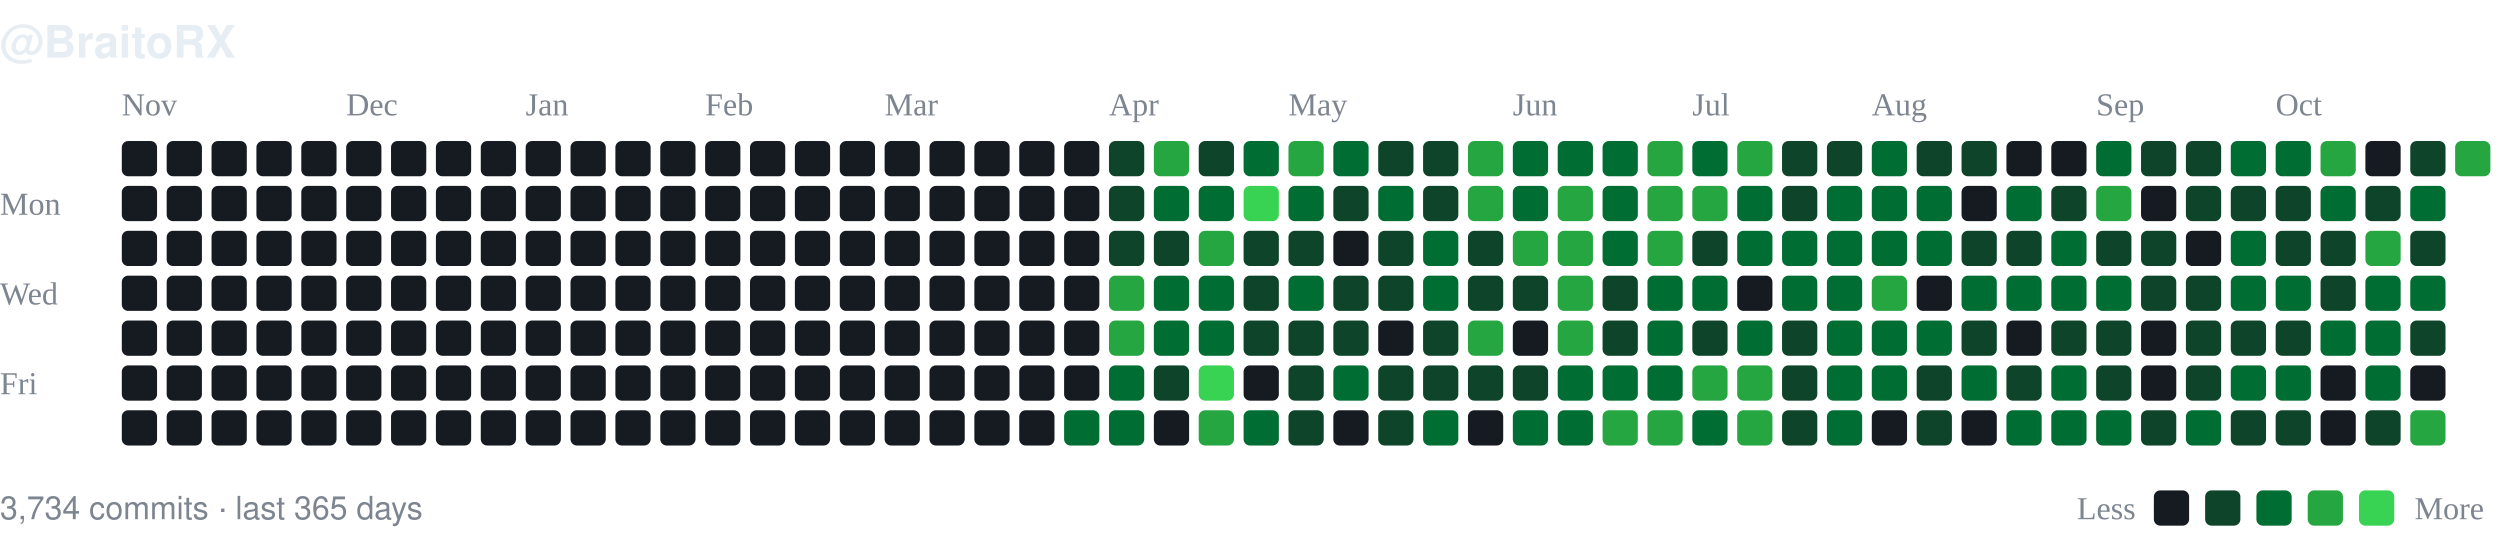
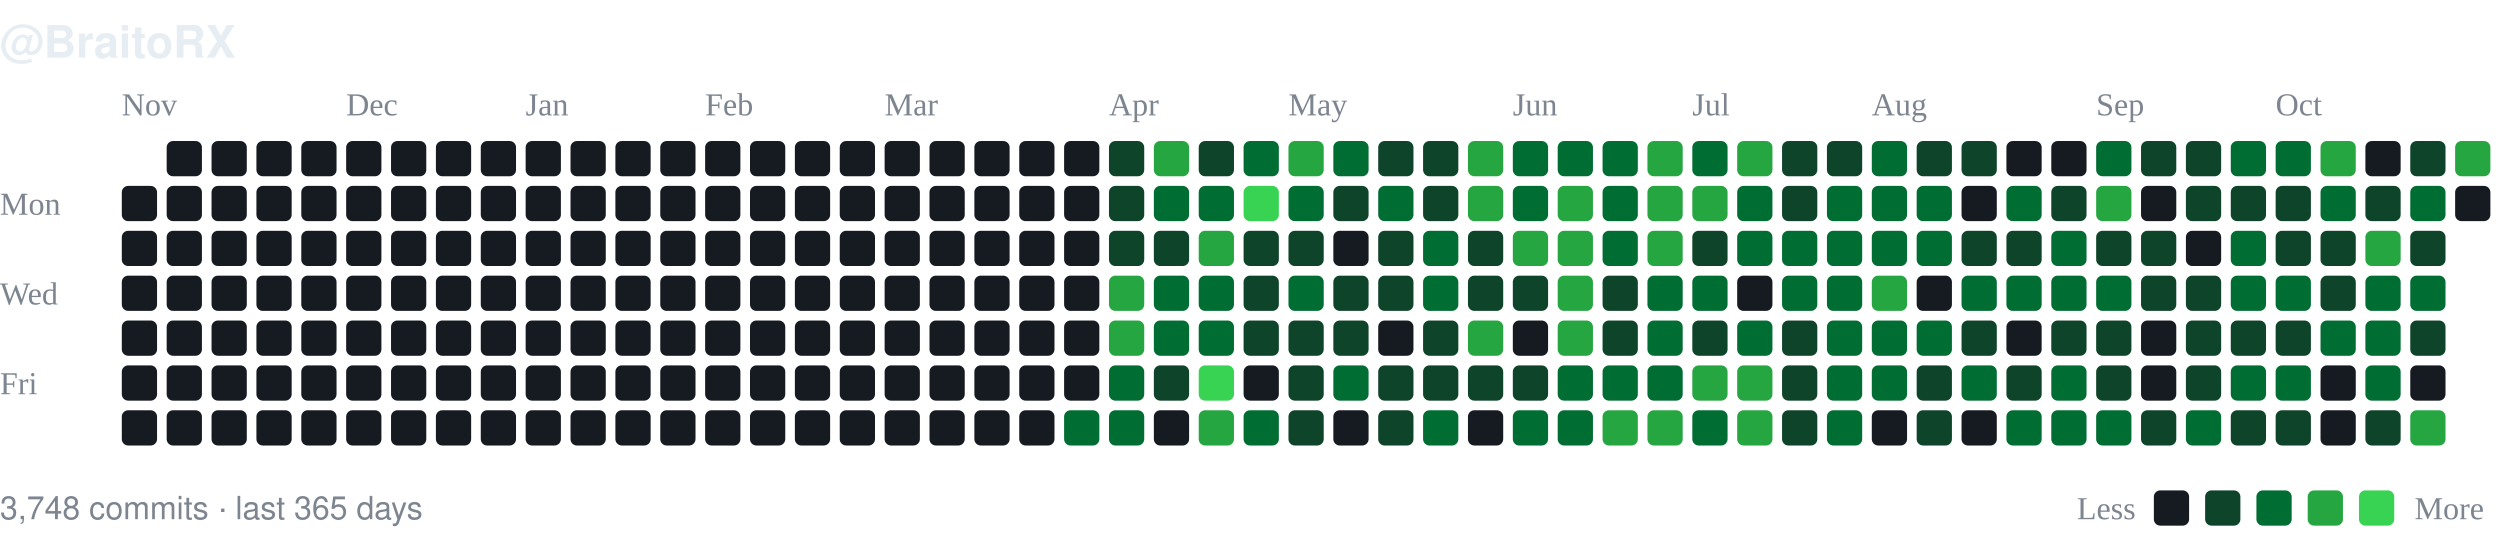
<svg xmlns="http://www.w3.org/2000/svg" width="780" height="170" viewBox="0 0 780 170" role="img">
  <text x="0" y="18" font-size="14" font-weight="600" fill="#e6edf3" font-family="ui-sans-serif,-apple-system,Segoe UI,Helvetica,Arial,sans-serif">@BraitoRX</text>
  <text x="0" y="67" font-size="10" fill="#7d8590">Mon</text>
  <text x="0" y="95" font-size="10" fill="#7d8590">Wed</text>
  <text x="0" y="123" font-size="10" fill="#7d8590">Fri</text>
  <text x="38" y="36" font-size="10" fill="#7d8590">Nov</text>
-   <rect x="38" y="44" width="11" height="11" rx="2" fill="#161b22" />
  <rect x="38" y="58" width="11" height="11" rx="2" fill="#161b22" />
  <rect x="38" y="72" width="11" height="11" rx="2" fill="#161b22" />
  <rect x="38" y="86" width="11" height="11" rx="2" fill="#161b22" />
  <rect x="38" y="100" width="11" height="11" rx="2" fill="#161b22" />
  <rect x="38" y="114" width="11" height="11" rx="2" fill="#161b22" />
  <rect x="38" y="128" width="11" height="11" rx="2" fill="#161b22" />
  <rect x="52" y="44" width="11" height="11" rx="2" fill="#161b22" />
  <rect x="52" y="58" width="11" height="11" rx="2" fill="#161b22" />
  <rect x="52" y="72" width="11" height="11" rx="2" fill="#161b22" />
  <rect x="52" y="86" width="11" height="11" rx="2" fill="#161b22" />
  <rect x="52" y="100" width="11" height="11" rx="2" fill="#161b22" />
  <rect x="52" y="114" width="11" height="11" rx="2" fill="#161b22" />
  <rect x="52" y="128" width="11" height="11" rx="2" fill="#161b22" />
  <rect x="66" y="44" width="11" height="11" rx="2" fill="#161b22" />
  <rect x="66" y="58" width="11" height="11" rx="2" fill="#161b22" />
  <rect x="66" y="72" width="11" height="11" rx="2" fill="#161b22" />
  <rect x="66" y="86" width="11" height="11" rx="2" fill="#161b22" />
  <rect x="66" y="100" width="11" height="11" rx="2" fill="#161b22" />
  <rect x="66" y="114" width="11" height="11" rx="2" fill="#161b22" />
  <rect x="66" y="128" width="11" height="11" rx="2" fill="#161b22" />
  <rect x="80" y="44" width="11" height="11" rx="2" fill="#161b22" />
  <rect x="80" y="58" width="11" height="11" rx="2" fill="#161b22" />
  <rect x="80" y="72" width="11" height="11" rx="2" fill="#161b22" />
  <rect x="80" y="86" width="11" height="11" rx="2" fill="#161b22" />
  <rect x="80" y="100" width="11" height="11" rx="2" fill="#161b22" />
  <rect x="80" y="114" width="11" height="11" rx="2" fill="#161b22" />
  <rect x="80" y="128" width="11" height="11" rx="2" fill="#161b22" />
  <rect x="94" y="44" width="11" height="11" rx="2" fill="#161b22" />
  <rect x="94" y="58" width="11" height="11" rx="2" fill="#161b22" />
  <rect x="94" y="72" width="11" height="11" rx="2" fill="#161b22" />
  <rect x="94" y="86" width="11" height="11" rx="2" fill="#161b22" />
  <rect x="94" y="100" width="11" height="11" rx="2" fill="#161b22" />
  <rect x="94" y="114" width="11" height="11" rx="2" fill="#161b22" />
  <rect x="94" y="128" width="11" height="11" rx="2" fill="#161b22" />
  <text x="108" y="36" font-size="10" fill="#7d8590">Dec</text>
  <rect x="108" y="44" width="11" height="11" rx="2" fill="#161b22" />
  <rect x="108" y="58" width="11" height="11" rx="2" fill="#161b22" />
  <rect x="108" y="72" width="11" height="11" rx="2" fill="#161b22" />
  <rect x="108" y="86" width="11" height="11" rx="2" fill="#161b22" />
  <rect x="108" y="100" width="11" height="11" rx="2" fill="#161b22" />
  <rect x="108" y="114" width="11" height="11" rx="2" fill="#161b22" />
  <rect x="108" y="128" width="11" height="11" rx="2" fill="#161b22" />
  <rect x="122" y="44" width="11" height="11" rx="2" fill="#161b22" />
  <rect x="122" y="58" width="11" height="11" rx="2" fill="#161b22" />
  <rect x="122" y="72" width="11" height="11" rx="2" fill="#161b22" />
  <rect x="122" y="86" width="11" height="11" rx="2" fill="#161b22" />
  <rect x="122" y="100" width="11" height="11" rx="2" fill="#161b22" />
  <rect x="122" y="114" width="11" height="11" rx="2" fill="#161b22" />
  <rect x="122" y="128" width="11" height="11" rx="2" fill="#161b22" />
  <rect x="136" y="44" width="11" height="11" rx="2" fill="#161b22" />
  <rect x="136" y="58" width="11" height="11" rx="2" fill="#161b22" />
  <rect x="136" y="72" width="11" height="11" rx="2" fill="#161b22" />
  <rect x="136" y="86" width="11" height="11" rx="2" fill="#161b22" />
  <rect x="136" y="100" width="11" height="11" rx="2" fill="#161b22" />
  <rect x="136" y="114" width="11" height="11" rx="2" fill="#161b22" />
  <rect x="136" y="128" width="11" height="11" rx="2" fill="#161b22" />
  <rect x="150" y="44" width="11" height="11" rx="2" fill="#161b22" />
  <rect x="150" y="58" width="11" height="11" rx="2" fill="#161b22" />
  <rect x="150" y="72" width="11" height="11" rx="2" fill="#161b22" />
  <rect x="150" y="86" width="11" height="11" rx="2" fill="#161b22" />
  <rect x="150" y="100" width="11" height="11" rx="2" fill="#161b22" />
  <rect x="150" y="114" width="11" height="11" rx="2" fill="#161b22" />
  <rect x="150" y="128" width="11" height="11" rx="2" fill="#161b22" />
  <text x="164" y="36" font-size="10" fill="#7d8590">Jan</text>
  <rect x="164" y="44" width="11" height="11" rx="2" fill="#161b22" />
  <rect x="164" y="58" width="11" height="11" rx="2" fill="#161b22" />
  <rect x="164" y="72" width="11" height="11" rx="2" fill="#161b22" />
  <rect x="164" y="86" width="11" height="11" rx="2" fill="#161b22" />
  <rect x="164" y="100" width="11" height="11" rx="2" fill="#161b22" />
  <rect x="164" y="114" width="11" height="11" rx="2" fill="#161b22" />
  <rect x="164" y="128" width="11" height="11" rx="2" fill="#161b22" />
  <rect x="178" y="44" width="11" height="11" rx="2" fill="#161b22" />
  <rect x="178" y="58" width="11" height="11" rx="2" fill="#161b22" />
  <rect x="178" y="72" width="11" height="11" rx="2" fill="#161b22" />
  <rect x="178" y="86" width="11" height="11" rx="2" fill="#161b22" />
  <rect x="178" y="100" width="11" height="11" rx="2" fill="#161b22" />
  <rect x="178" y="114" width="11" height="11" rx="2" fill="#161b22" />
  <rect x="178" y="128" width="11" height="11" rx="2" fill="#161b22" />
  <rect x="192" y="44" width="11" height="11" rx="2" fill="#161b22" />
  <rect x="192" y="58" width="11" height="11" rx="2" fill="#161b22" />
  <rect x="192" y="72" width="11" height="11" rx="2" fill="#161b22" />
  <rect x="192" y="86" width="11" height="11" rx="2" fill="#161b22" />
  <rect x="192" y="100" width="11" height="11" rx="2" fill="#161b22" />
  <rect x="192" y="114" width="11" height="11" rx="2" fill="#161b22" />
  <rect x="192" y="128" width="11" height="11" rx="2" fill="#161b22" />
  <rect x="206" y="44" width="11" height="11" rx="2" fill="#161b22" />
  <rect x="206" y="58" width="11" height="11" rx="2" fill="#161b22" />
  <rect x="206" y="72" width="11" height="11" rx="2" fill="#161b22" />
  <rect x="206" y="86" width="11" height="11" rx="2" fill="#161b22" />
  <rect x="206" y="100" width="11" height="11" rx="2" fill="#161b22" />
  <rect x="206" y="114" width="11" height="11" rx="2" fill="#161b22" />
  <rect x="206" y="128" width="11" height="11" rx="2" fill="#161b22" />
  <text x="220" y="36" font-size="10" fill="#7d8590">Feb</text>
  <rect x="220" y="44" width="11" height="11" rx="2" fill="#161b22" />
  <rect x="220" y="58" width="11" height="11" rx="2" fill="#161b22" />
  <rect x="220" y="72" width="11" height="11" rx="2" fill="#161b22" />
  <rect x="220" y="86" width="11" height="11" rx="2" fill="#161b22" />
  <rect x="220" y="100" width="11" height="11" rx="2" fill="#161b22" />
  <rect x="220" y="114" width="11" height="11" rx="2" fill="#161b22" />
  <rect x="220" y="128" width="11" height="11" rx="2" fill="#161b22" />
  <rect x="234" y="44" width="11" height="11" rx="2" fill="#161b22" />
  <rect x="234" y="58" width="11" height="11" rx="2" fill="#161b22" />
  <rect x="234" y="72" width="11" height="11" rx="2" fill="#161b22" />
  <rect x="234" y="86" width="11" height="11" rx="2" fill="#161b22" />
  <rect x="234" y="100" width="11" height="11" rx="2" fill="#161b22" />
  <rect x="234" y="114" width="11" height="11" rx="2" fill="#161b22" />
  <rect x="234" y="128" width="11" height="11" rx="2" fill="#161b22" />
  <rect x="248" y="44" width="11" height="11" rx="2" fill="#161b22" />
  <rect x="248" y="58" width="11" height="11" rx="2" fill="#161b22" />
  <rect x="248" y="72" width="11" height="11" rx="2" fill="#161b22" />
  <rect x="248" y="86" width="11" height="11" rx="2" fill="#161b22" />
  <rect x="248" y="100" width="11" height="11" rx="2" fill="#161b22" />
  <rect x="248" y="114" width="11" height="11" rx="2" fill="#161b22" />
  <rect x="248" y="128" width="11" height="11" rx="2" fill="#161b22" />
  <rect x="262" y="44" width="11" height="11" rx="2" fill="#161b22" />
  <rect x="262" y="58" width="11" height="11" rx="2" fill="#161b22" />
  <rect x="262" y="72" width="11" height="11" rx="2" fill="#161b22" />
  <rect x="262" y="86" width="11" height="11" rx="2" fill="#161b22" />
  <rect x="262" y="100" width="11" height="11" rx="2" fill="#161b22" />
  <rect x="262" y="114" width="11" height="11" rx="2" fill="#161b22" />
  <rect x="262" y="128" width="11" height="11" rx="2" fill="#161b22" />
  <text x="276" y="36" font-size="10" fill="#7d8590">Mar</text>
  <rect x="276" y="44" width="11" height="11" rx="2" fill="#161b22" />
  <rect x="276" y="58" width="11" height="11" rx="2" fill="#161b22" />
  <rect x="276" y="72" width="11" height="11" rx="2" fill="#161b22" />
  <rect x="276" y="86" width="11" height="11" rx="2" fill="#161b22" />
  <rect x="276" y="100" width="11" height="11" rx="2" fill="#161b22" />
  <rect x="276" y="114" width="11" height="11" rx="2" fill="#161b22" />
  <rect x="276" y="128" width="11" height="11" rx="2" fill="#161b22" />
  <rect x="290" y="44" width="11" height="11" rx="2" fill="#161b22" />
  <rect x="290" y="58" width="11" height="11" rx="2" fill="#161b22" />
  <rect x="290" y="72" width="11" height="11" rx="2" fill="#161b22" />
  <rect x="290" y="86" width="11" height="11" rx="2" fill="#161b22" />
  <rect x="290" y="100" width="11" height="11" rx="2" fill="#161b22" />
  <rect x="290" y="114" width="11" height="11" rx="2" fill="#161b22" />
  <rect x="290" y="128" width="11" height="11" rx="2" fill="#161b22" />
  <rect x="304" y="44" width="11" height="11" rx="2" fill="#161b22" />
  <rect x="304" y="58" width="11" height="11" rx="2" fill="#161b22" />
  <rect x="304" y="72" width="11" height="11" rx="2" fill="#161b22" />
  <rect x="304" y="86" width="11" height="11" rx="2" fill="#161b22" />
  <rect x="304" y="100" width="11" height="11" rx="2" fill="#161b22" />
  <rect x="304" y="114" width="11" height="11" rx="2" fill="#161b22" />
  <rect x="304" y="128" width="11" height="11" rx="2" fill="#161b22" />
  <rect x="318" y="44" width="11" height="11" rx="2" fill="#161b22" />
  <rect x="318" y="58" width="11" height="11" rx="2" fill="#161b22" />
  <rect x="318" y="72" width="11" height="11" rx="2" fill="#161b22" />
  <rect x="318" y="86" width="11" height="11" rx="2" fill="#161b22" />
  <rect x="318" y="100" width="11" height="11" rx="2" fill="#161b22" />
  <rect x="318" y="114" width="11" height="11" rx="2" fill="#161b22" />
  <rect x="318" y="128" width="11" height="11" rx="2" fill="#161b22" />
  <rect x="332" y="44" width="11" height="11" rx="2" fill="#161b22" />
  <rect x="332" y="58" width="11" height="11" rx="2" fill="#161b22" />
  <rect x="332" y="72" width="11" height="11" rx="2" fill="#161b22" />
  <rect x="332" y="86" width="11" height="11" rx="2" fill="#161b22" />
  <rect x="332" y="100" width="11" height="11" rx="2" fill="#161b22" />
  <rect x="332" y="114" width="11" height="11" rx="2" fill="#161b22" />
  <rect x="332" y="128" width="11" height="11" rx="2" fill="#006d32" />
  <text x="346" y="36" font-size="10" fill="#7d8590">Apr</text>
  <rect x="346" y="44" width="11" height="11" rx="2" fill="#0e4429" />
  <rect x="346" y="58" width="11" height="11" rx="2" fill="#0e4429" />
  <rect x="346" y="72" width="11" height="11" rx="2" fill="#0e4429" />
  <rect x="346" y="86" width="11" height="11" rx="2" fill="#26a641" />
  <rect x="346" y="100" width="11" height="11" rx="2" fill="#26a641" />
  <rect x="346" y="114" width="11" height="11" rx="2" fill="#006d32" />
  <rect x="346" y="128" width="11" height="11" rx="2" fill="#006d32" />
  <rect x="360" y="44" width="11" height="11" rx="2" fill="#26a641" />
  <rect x="360" y="58" width="11" height="11" rx="2" fill="#006d32" />
  <rect x="360" y="72" width="11" height="11" rx="2" fill="#0e4429" />
  <rect x="360" y="86" width="11" height="11" rx="2" fill="#006d32" />
  <rect x="360" y="100" width="11" height="11" rx="2" fill="#006d32" />
  <rect x="360" y="114" width="11" height="11" rx="2" fill="#0e4429" />
  <rect x="360" y="128" width="11" height="11" rx="2" fill="#161b22" />
  <rect x="374" y="44" width="11" height="11" rx="2" fill="#0e4429" />
  <rect x="374" y="58" width="11" height="11" rx="2" fill="#006d32" />
  <rect x="374" y="72" width="11" height="11" rx="2" fill="#26a641" />
  <rect x="374" y="86" width="11" height="11" rx="2" fill="#006d32" />
  <rect x="374" y="100" width="11" height="11" rx="2" fill="#006d32" />
  <rect x="374" y="114" width="11" height="11" rx="2" fill="#39d353" />
  <rect x="374" y="128" width="11" height="11" rx="2" fill="#26a641" />
  <rect x="388" y="44" width="11" height="11" rx="2" fill="#006d32" />
  <rect x="388" y="58" width="11" height="11" rx="2" fill="#39d353" />
  <rect x="388" y="72" width="11" height="11" rx="2" fill="#0e4429" />
  <rect x="388" y="86" width="11" height="11" rx="2" fill="#0e4429" />
  <rect x="388" y="100" width="11" height="11" rx="2" fill="#0e4429" />
  <rect x="388" y="114" width="11" height="11" rx="2" fill="#161b22" />
  <rect x="388" y="128" width="11" height="11" rx="2" fill="#006d32" />
  <text x="402" y="36" font-size="10" fill="#7d8590">May</text>
  <rect x="402" y="44" width="11" height="11" rx="2" fill="#26a641" />
  <rect x="402" y="58" width="11" height="11" rx="2" fill="#006d32" />
  <rect x="402" y="72" width="11" height="11" rx="2" fill="#0e4429" />
  <rect x="402" y="86" width="11" height="11" rx="2" fill="#006d32" />
  <rect x="402" y="100" width="11" height="11" rx="2" fill="#0e4429" />
  <rect x="402" y="114" width="11" height="11" rx="2" fill="#0e4429" />
  <rect x="402" y="128" width="11" height="11" rx="2" fill="#0e4429" />
  <rect x="416" y="44" width="11" height="11" rx="2" fill="#006d32" />
  <rect x="416" y="58" width="11" height="11" rx="2" fill="#0e4429" />
  <rect x="416" y="72" width="11" height="11" rx="2" fill="#161b22" />
  <rect x="416" y="86" width="11" height="11" rx="2" fill="#0e4429" />
  <rect x="416" y="100" width="11" height="11" rx="2" fill="#0e4429" />
  <rect x="416" y="114" width="11" height="11" rx="2" fill="#006d32" />
  <rect x="416" y="128" width="11" height="11" rx="2" fill="#161b22" />
  <rect x="430" y="44" width="11" height="11" rx="2" fill="#0e4429" />
  <rect x="430" y="58" width="11" height="11" rx="2" fill="#006d32" />
  <rect x="430" y="72" width="11" height="11" rx="2" fill="#0e4429" />
  <rect x="430" y="86" width="11" height="11" rx="2" fill="#0e4429" />
  <rect x="430" y="100" width="11" height="11" rx="2" fill="#161b22" />
  <rect x="430" y="114" width="11" height="11" rx="2" fill="#0e4429" />
  <rect x="430" y="128" width="11" height="11" rx="2" fill="#0e4429" />
  <rect x="444" y="44" width="11" height="11" rx="2" fill="#0e4429" />
  <rect x="444" y="58" width="11" height="11" rx="2" fill="#0e4429" />
  <rect x="444" y="72" width="11" height="11" rx="2" fill="#006d32" />
  <rect x="444" y="86" width="11" height="11" rx="2" fill="#006d32" />
  <rect x="444" y="100" width="11" height="11" rx="2" fill="#0e4429" />
  <rect x="444" y="114" width="11" height="11" rx="2" fill="#0e4429" />
  <rect x="444" y="128" width="11" height="11" rx="2" fill="#006d32" />
  <rect x="458" y="44" width="11" height="11" rx="2" fill="#26a641" />
  <rect x="458" y="58" width="11" height="11" rx="2" fill="#26a641" />
  <rect x="458" y="72" width="11" height="11" rx="2" fill="#0e4429" />
  <rect x="458" y="86" width="11" height="11" rx="2" fill="#0e4429" />
  <rect x="458" y="100" width="11" height="11" rx="2" fill="#26a641" />
  <rect x="458" y="114" width="11" height="11" rx="2" fill="#0e4429" />
  <rect x="458" y="128" width="11" height="11" rx="2" fill="#161b22" />
  <text x="472" y="36" font-size="10" fill="#7d8590">Jun</text>
  <rect x="472" y="44" width="11" height="11" rx="2" fill="#006d32" />
  <rect x="472" y="58" width="11" height="11" rx="2" fill="#006d32" />
  <rect x="472" y="72" width="11" height="11" rx="2" fill="#26a641" />
  <rect x="472" y="86" width="11" height="11" rx="2" fill="#0e4429" />
  <rect x="472" y="100" width="11" height="11" rx="2" fill="#161b22" />
  <rect x="472" y="114" width="11" height="11" rx="2" fill="#0e4429" />
  <rect x="472" y="128" width="11" height="11" rx="2" fill="#006d32" />
  <rect x="486" y="44" width="11" height="11" rx="2" fill="#006d32" />
  <rect x="486" y="58" width="11" height="11" rx="2" fill="#26a641" />
  <rect x="486" y="72" width="11" height="11" rx="2" fill="#26a641" />
  <rect x="486" y="86" width="11" height="11" rx="2" fill="#26a641" />
  <rect x="486" y="100" width="11" height="11" rx="2" fill="#26a641" />
  <rect x="486" y="114" width="11" height="11" rx="2" fill="#006d32" />
  <rect x="486" y="128" width="11" height="11" rx="2" fill="#006d32" />
  <rect x="500" y="44" width="11" height="11" rx="2" fill="#006d32" />
  <rect x="500" y="58" width="11" height="11" rx="2" fill="#006d32" />
  <rect x="500" y="72" width="11" height="11" rx="2" fill="#006d32" />
  <rect x="500" y="86" width="11" height="11" rx="2" fill="#0e4429" />
  <rect x="500" y="100" width="11" height="11" rx="2" fill="#0e4429" />
  <rect x="500" y="114" width="11" height="11" rx="2" fill="#006d32" />
  <rect x="500" y="128" width="11" height="11" rx="2" fill="#26a641" />
  <rect x="514" y="44" width="11" height="11" rx="2" fill="#26a641" />
  <rect x="514" y="58" width="11" height="11" rx="2" fill="#26a641" />
  <rect x="514" y="72" width="11" height="11" rx="2" fill="#26a641" />
  <rect x="514" y="86" width="11" height="11" rx="2" fill="#006d32" />
  <rect x="514" y="100" width="11" height="11" rx="2" fill="#006d32" />
  <rect x="514" y="114" width="11" height="11" rx="2" fill="#006d32" />
  <rect x="514" y="128" width="11" height="11" rx="2" fill="#26a641" />
  <text x="528" y="36" font-size="10" fill="#7d8590">Jul</text>
  <rect x="528" y="44" width="11" height="11" rx="2" fill="#006d32" />
  <rect x="528" y="58" width="11" height="11" rx="2" fill="#26a641" />
  <rect x="528" y="72" width="11" height="11" rx="2" fill="#0e4429" />
  <rect x="528" y="86" width="11" height="11" rx="2" fill="#006d32" />
  <rect x="528" y="100" width="11" height="11" rx="2" fill="#0e4429" />
  <rect x="528" y="114" width="11" height="11" rx="2" fill="#26a641" />
  <rect x="528" y="128" width="11" height="11" rx="2" fill="#006d32" />
  <rect x="542" y="44" width="11" height="11" rx="2" fill="#26a641" />
  <rect x="542" y="58" width="11" height="11" rx="2" fill="#006d32" />
  <rect x="542" y="72" width="11" height="11" rx="2" fill="#006d32" />
  <rect x="542" y="86" width="11" height="11" rx="2" fill="#161b22" />
  <rect x="542" y="100" width="11" height="11" rx="2" fill="#006d32" />
  <rect x="542" y="114" width="11" height="11" rx="2" fill="#26a641" />
  <rect x="542" y="128" width="11" height="11" rx="2" fill="#26a641" />
  <rect x="556" y="44" width="11" height="11" rx="2" fill="#0e4429" />
  <rect x="556" y="58" width="11" height="11" rx="2" fill="#0e4429" />
  <rect x="556" y="72" width="11" height="11" rx="2" fill="#006d32" />
  <rect x="556" y="86" width="11" height="11" rx="2" fill="#006d32" />
  <rect x="556" y="100" width="11" height="11" rx="2" fill="#0e4429" />
  <rect x="556" y="114" width="11" height="11" rx="2" fill="#0e4429" />
  <rect x="556" y="128" width="11" height="11" rx="2" fill="#0e4429" />
  <rect x="570" y="44" width="11" height="11" rx="2" fill="#0e4429" />
  <rect x="570" y="58" width="11" height="11" rx="2" fill="#006d32" />
  <rect x="570" y="72" width="11" height="11" rx="2" fill="#006d32" />
  <rect x="570" y="86" width="11" height="11" rx="2" fill="#006d32" />
  <rect x="570" y="100" width="11" height="11" rx="2" fill="#006d32" />
  <rect x="570" y="114" width="11" height="11" rx="2" fill="#006d32" />
  <rect x="570" y="128" width="11" height="11" rx="2" fill="#006d32" />
  <text x="584" y="36" font-size="10" fill="#7d8590">Aug</text>
  <rect x="584" y="44" width="11" height="11" rx="2" fill="#006d32" />
  <rect x="584" y="58" width="11" height="11" rx="2" fill="#006d32" />
  <rect x="584" y="72" width="11" height="11" rx="2" fill="#006d32" />
  <rect x="584" y="86" width="11" height="11" rx="2" fill="#26a641" />
  <rect x="584" y="100" width="11" height="11" rx="2" fill="#006d32" />
  <rect x="584" y="114" width="11" height="11" rx="2" fill="#006d32" />
  <rect x="584" y="128" width="11" height="11" rx="2" fill="#161b22" />
  <rect x="598" y="44" width="11" height="11" rx="2" fill="#0e4429" />
  <rect x="598" y="58" width="11" height="11" rx="2" fill="#006d32" />
  <rect x="598" y="72" width="11" height="11" rx="2" fill="#006d32" />
  <rect x="598" y="86" width="11" height="11" rx="2" fill="#161b22" />
  <rect x="598" y="100" width="11" height="11" rx="2" fill="#006d32" />
  <rect x="598" y="114" width="11" height="11" rx="2" fill="#0e4429" />
  <rect x="598" y="128" width="11" height="11" rx="2" fill="#0e4429" />
  <rect x="612" y="44" width="11" height="11" rx="2" fill="#0e4429" />
  <rect x="612" y="58" width="11" height="11" rx="2" fill="#161b22" />
  <rect x="612" y="72" width="11" height="11" rx="2" fill="#0e4429" />
  <rect x="612" y="86" width="11" height="11" rx="2" fill="#006d32" />
  <rect x="612" y="100" width="11" height="11" rx="2" fill="#0e4429" />
  <rect x="612" y="114" width="11" height="11" rx="2" fill="#006d32" />
  <rect x="612" y="128" width="11" height="11" rx="2" fill="#161b22" />
  <rect x="626" y="44" width="11" height="11" rx="2" fill="#161b22" />
  <rect x="626" y="58" width="11" height="11" rx="2" fill="#006d32" />
  <rect x="626" y="72" width="11" height="11" rx="2" fill="#0e4429" />
  <rect x="626" y="86" width="11" height="11" rx="2" fill="#006d32" />
  <rect x="626" y="100" width="11" height="11" rx="2" fill="#161b22" />
  <rect x="626" y="114" width="11" height="11" rx="2" fill="#0e4429" />
  <rect x="626" y="128" width="11" height="11" rx="2" fill="#006d32" />
  <rect x="640" y="44" width="11" height="11" rx="2" fill="#161b22" />
  <rect x="640" y="58" width="11" height="11" rx="2" fill="#0e4429" />
  <rect x="640" y="72" width="11" height="11" rx="2" fill="#006d32" />
  <rect x="640" y="86" width="11" height="11" rx="2" fill="#006d32" />
  <rect x="640" y="100" width="11" height="11" rx="2" fill="#0e4429" />
  <rect x="640" y="114" width="11" height="11" rx="2" fill="#006d32" />
  <rect x="640" y="128" width="11" height="11" rx="2" fill="#006d32" />
  <text x="654" y="36" font-size="10" fill="#7d8590">Sep</text>
  <rect x="654" y="44" width="11" height="11" rx="2" fill="#006d32" />
  <rect x="654" y="58" width="11" height="11" rx="2" fill="#26a641" />
  <rect x="654" y="72" width="11" height="11" rx="2" fill="#0e4429" />
  <rect x="654" y="86" width="11" height="11" rx="2" fill="#006d32" />
  <rect x="654" y="100" width="11" height="11" rx="2" fill="#0e4429" />
  <rect x="654" y="114" width="11" height="11" rx="2" fill="#0e4429" />
  <rect x="654" y="128" width="11" height="11" rx="2" fill="#006d32" />
  <rect x="668" y="44" width="11" height="11" rx="2" fill="#0e4429" />
  <rect x="668" y="58" width="11" height="11" rx="2" fill="#161b22" />
  <rect x="668" y="72" width="11" height="11" rx="2" fill="#0e4429" />
  <rect x="668" y="86" width="11" height="11" rx="2" fill="#0e4429" />
  <rect x="668" y="100" width="11" height="11" rx="2" fill="#161b22" />
  <rect x="668" y="114" width="11" height="11" rx="2" fill="#161b22" />
  <rect x="668" y="128" width="11" height="11" rx="2" fill="#0e4429" />
  <rect x="682" y="44" width="11" height="11" rx="2" fill="#0e4429" />
  <rect x="682" y="58" width="11" height="11" rx="2" fill="#0e4429" />
  <rect x="682" y="72" width="11" height="11" rx="2" fill="#161b22" />
  <rect x="682" y="86" width="11" height="11" rx="2" fill="#0e4429" />
  <rect x="682" y="100" width="11" height="11" rx="2" fill="#0e4429" />
  <rect x="682" y="114" width="11" height="11" rx="2" fill="#0e4429" />
  <rect x="682" y="128" width="11" height="11" rx="2" fill="#006d32" />
  <rect x="696" y="44" width="11" height="11" rx="2" fill="#006d32" />
  <rect x="696" y="58" width="11" height="11" rx="2" fill="#0e4429" />
  <rect x="696" y="72" width="11" height="11" rx="2" fill="#006d32" />
  <rect x="696" y="86" width="11" height="11" rx="2" fill="#006d32" />
  <rect x="696" y="100" width="11" height="11" rx="2" fill="#0e4429" />
  <rect x="696" y="114" width="11" height="11" rx="2" fill="#006d32" />
  <rect x="696" y="128" width="11" height="11" rx="2" fill="#0e4429" />
  <text x="710" y="36" font-size="10" fill="#7d8590">Oct</text>
  <rect x="710" y="44" width="11" height="11" rx="2" fill="#006d32" />
  <rect x="710" y="58" width="11" height="11" rx="2" fill="#0e4429" />
  <rect x="710" y="72" width="11" height="11" rx="2" fill="#0e4429" />
  <rect x="710" y="86" width="11" height="11" rx="2" fill="#006d32" />
  <rect x="710" y="100" width="11" height="11" rx="2" fill="#0e4429" />
  <rect x="710" y="114" width="11" height="11" rx="2" fill="#006d32" />
  <rect x="710" y="128" width="11" height="11" rx="2" fill="#0e4429" />
  <rect x="724" y="44" width="11" height="11" rx="2" fill="#26a641" />
  <rect x="724" y="58" width="11" height="11" rx="2" fill="#006d32" />
  <rect x="724" y="72" width="11" height="11" rx="2" fill="#0e4429" />
  <rect x="724" y="86" width="11" height="11" rx="2" fill="#0e4429" />
  <rect x="724" y="100" width="11" height="11" rx="2" fill="#006d32" />
  <rect x="724" y="114" width="11" height="11" rx="2" fill="#161b22" />
  <rect x="724" y="128" width="11" height="11" rx="2" fill="#161b22" />
  <rect x="738" y="44" width="11" height="11" rx="2" fill="#161b22" />
  <rect x="738" y="58" width="11" height="11" rx="2" fill="#0e4429" />
  <rect x="738" y="72" width="11" height="11" rx="2" fill="#26a641" />
  <rect x="738" y="86" width="11" height="11" rx="2" fill="#006d32" />
  <rect x="738" y="100" width="11" height="11" rx="2" fill="#006d32" />
  <rect x="738" y="114" width="11" height="11" rx="2" fill="#006d32" />
  <rect x="738" y="128" width="11" height="11" rx="2" fill="#0e4429" />
  <rect x="752" y="44" width="11" height="11" rx="2" fill="#0e4429" />
  <rect x="752" y="58" width="11" height="11" rx="2" fill="#006d32" />
  <rect x="752" y="72" width="11" height="11" rx="2" fill="#0e4429" />
  <rect x="752" y="86" width="11" height="11" rx="2" fill="#006d32" />
  <rect x="752" y="100" width="11" height="11" rx="2" fill="#0e4429" />
  <rect x="752" y="114" width="11" height="11" rx="2" fill="#161b22" />
  <rect x="752" y="128" width="11" height="11" rx="2" fill="#26a641" />
  <rect x="766" y="44" width="11" height="11" rx="2" fill="#26a641" />
+   <rect x="766" y="58" width="11" height="11" rx="2" fill="#161b22" />
  <text x="648" y="162" font-size="10" fill="#7d8590">Less</text>
  <rect x="672" y="153" width="11" height="11" rx="2" fill="#161b22" />
  <rect x="688" y="153" width="11" height="11" rx="2" fill="#0e4429" />
  <rect x="704" y="153" width="11" height="11" rx="2" fill="#006d32" />
  <rect x="720" y="153" width="11" height="11" rx="2" fill="#26a641" />
  <rect x="736" y="153" width="11" height="11" rx="2" fill="#39d353" />
  <text x="775" y="162" font-size="10" fill="#7d8590" text-anchor="end">More</text>
-   <text x="0" y="162" font-size="10" fill="#7d8590" font-family="ui-sans-serif,-apple-system,Segoe UI,Helvetica,Arial,sans-serif">3,734 commits · last 365 days</text>
+   <text x="0" y="162" font-size="10" fill="#7d8590" font-family="ui-sans-serif,-apple-system,Segoe UI,Helvetica,Arial,sans-serif">3,748 commits · last 365 days</text>
</svg>
